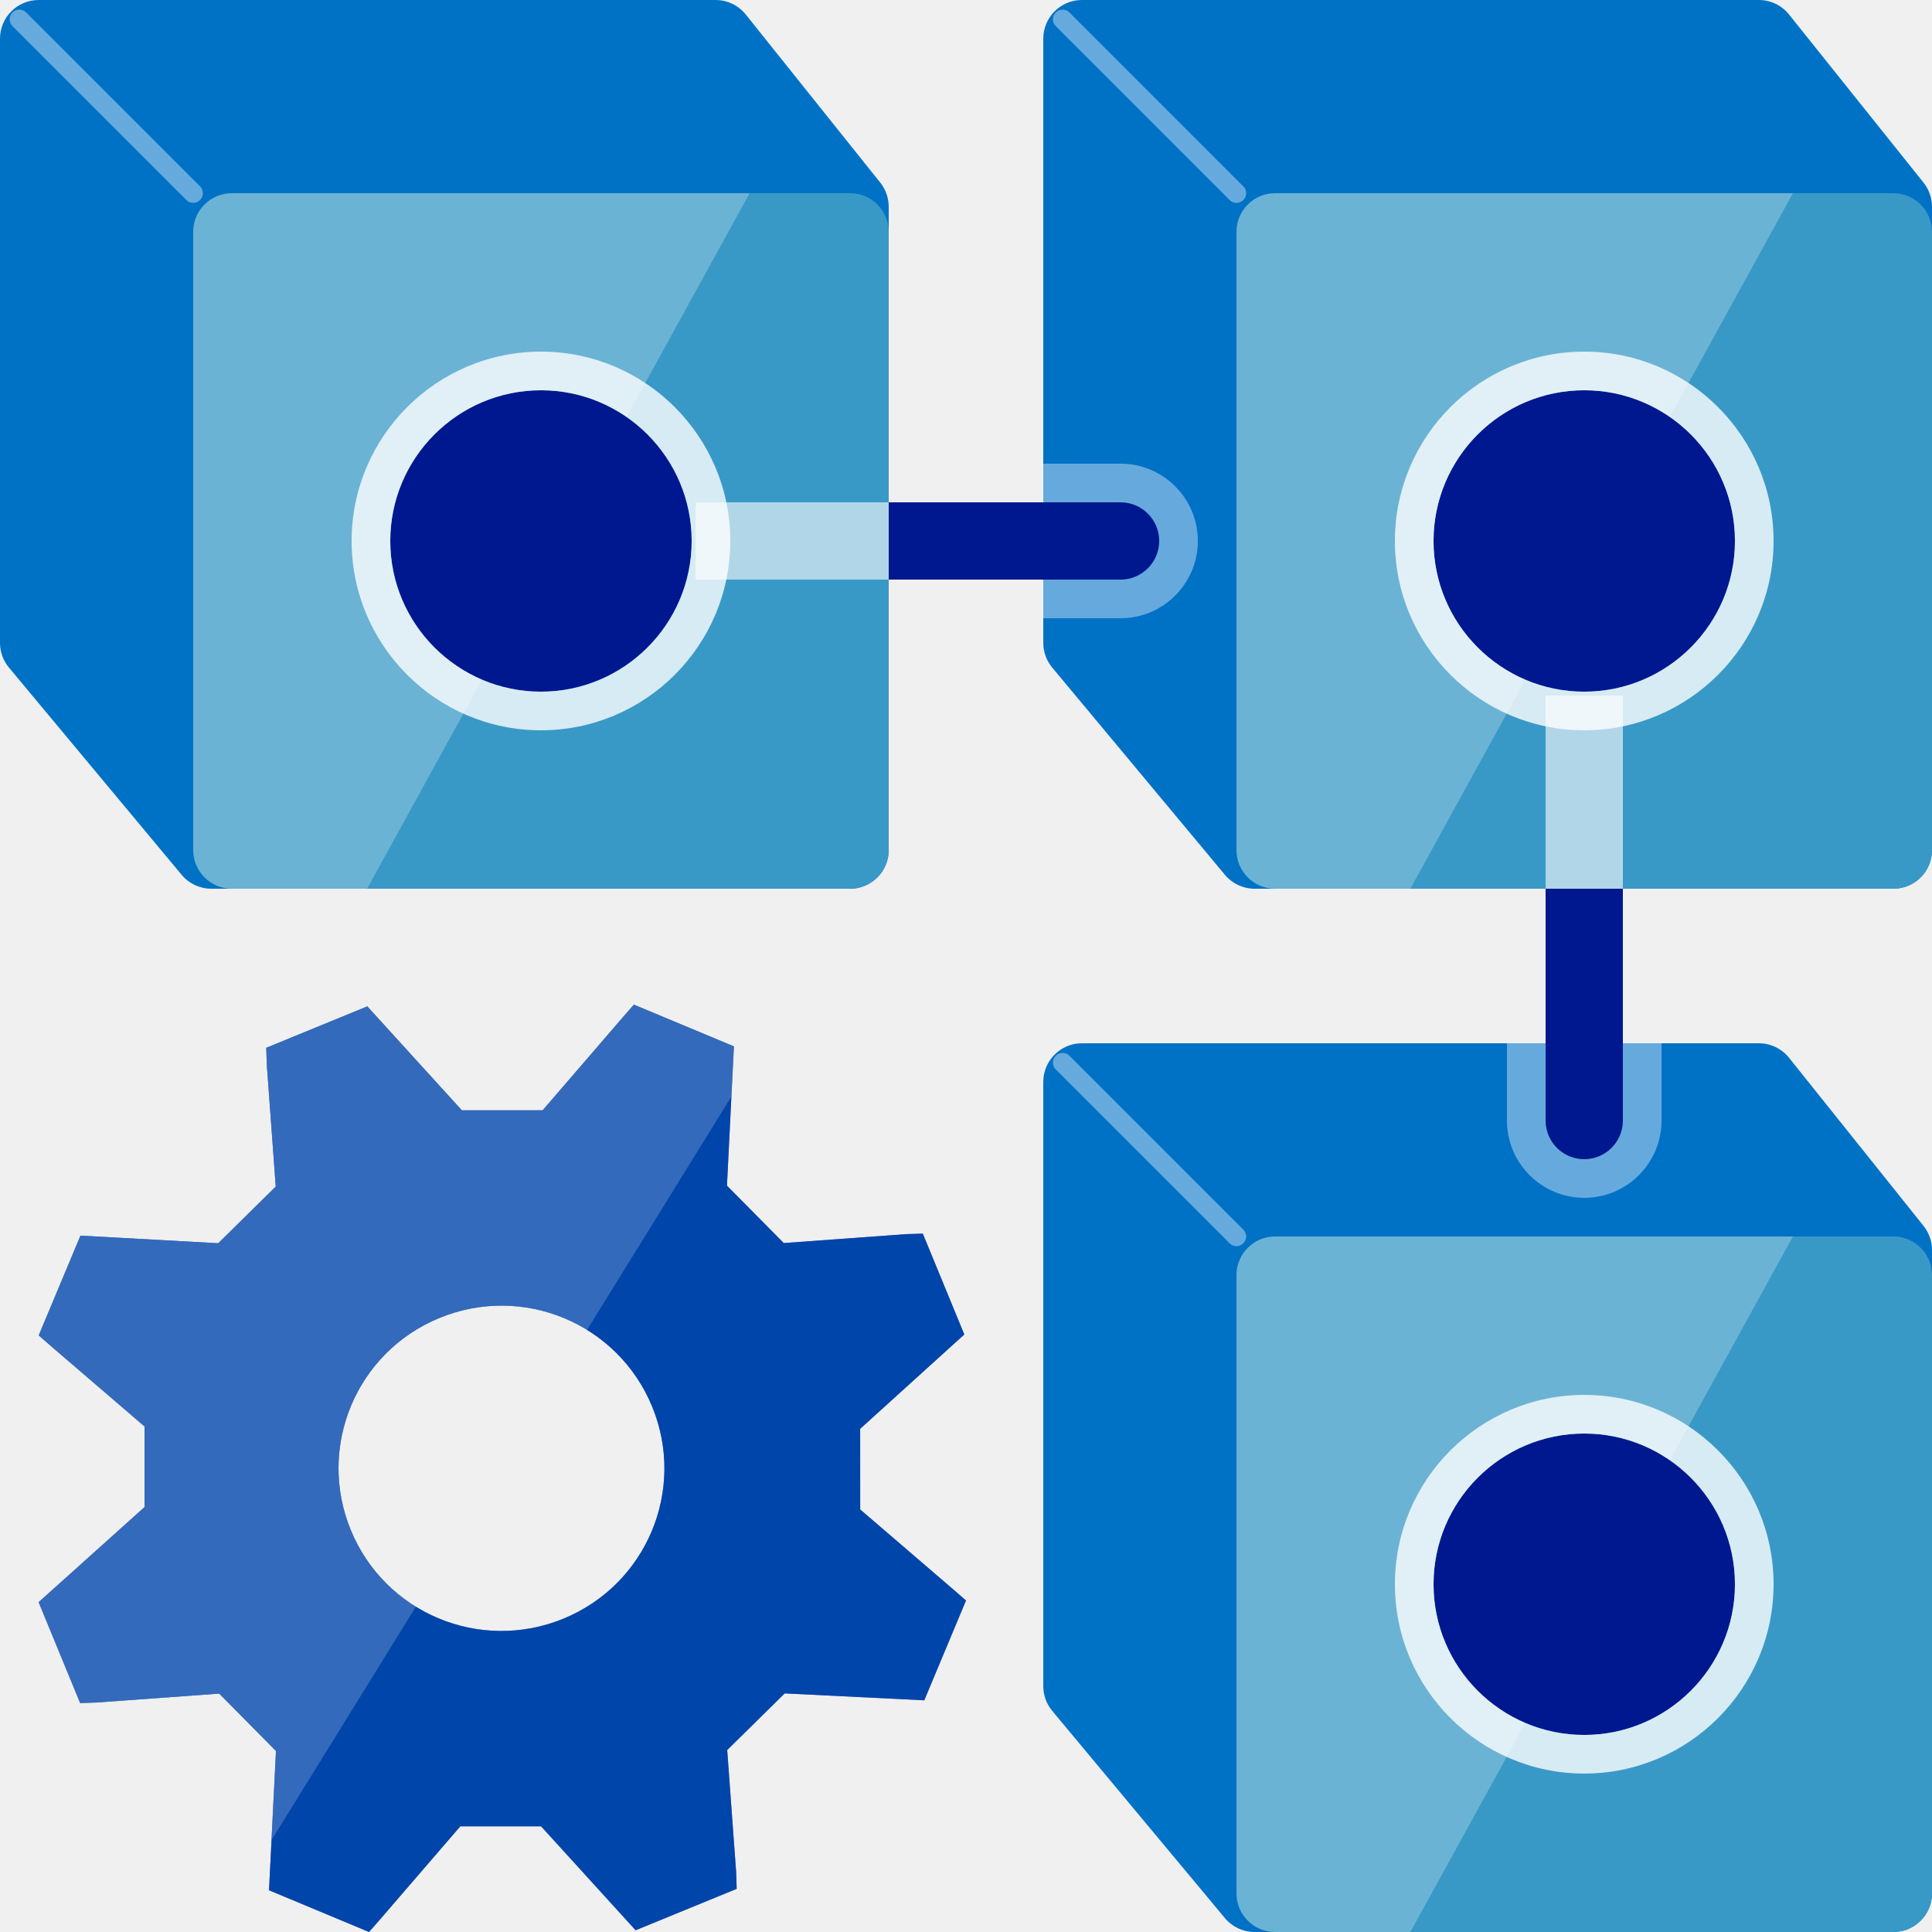
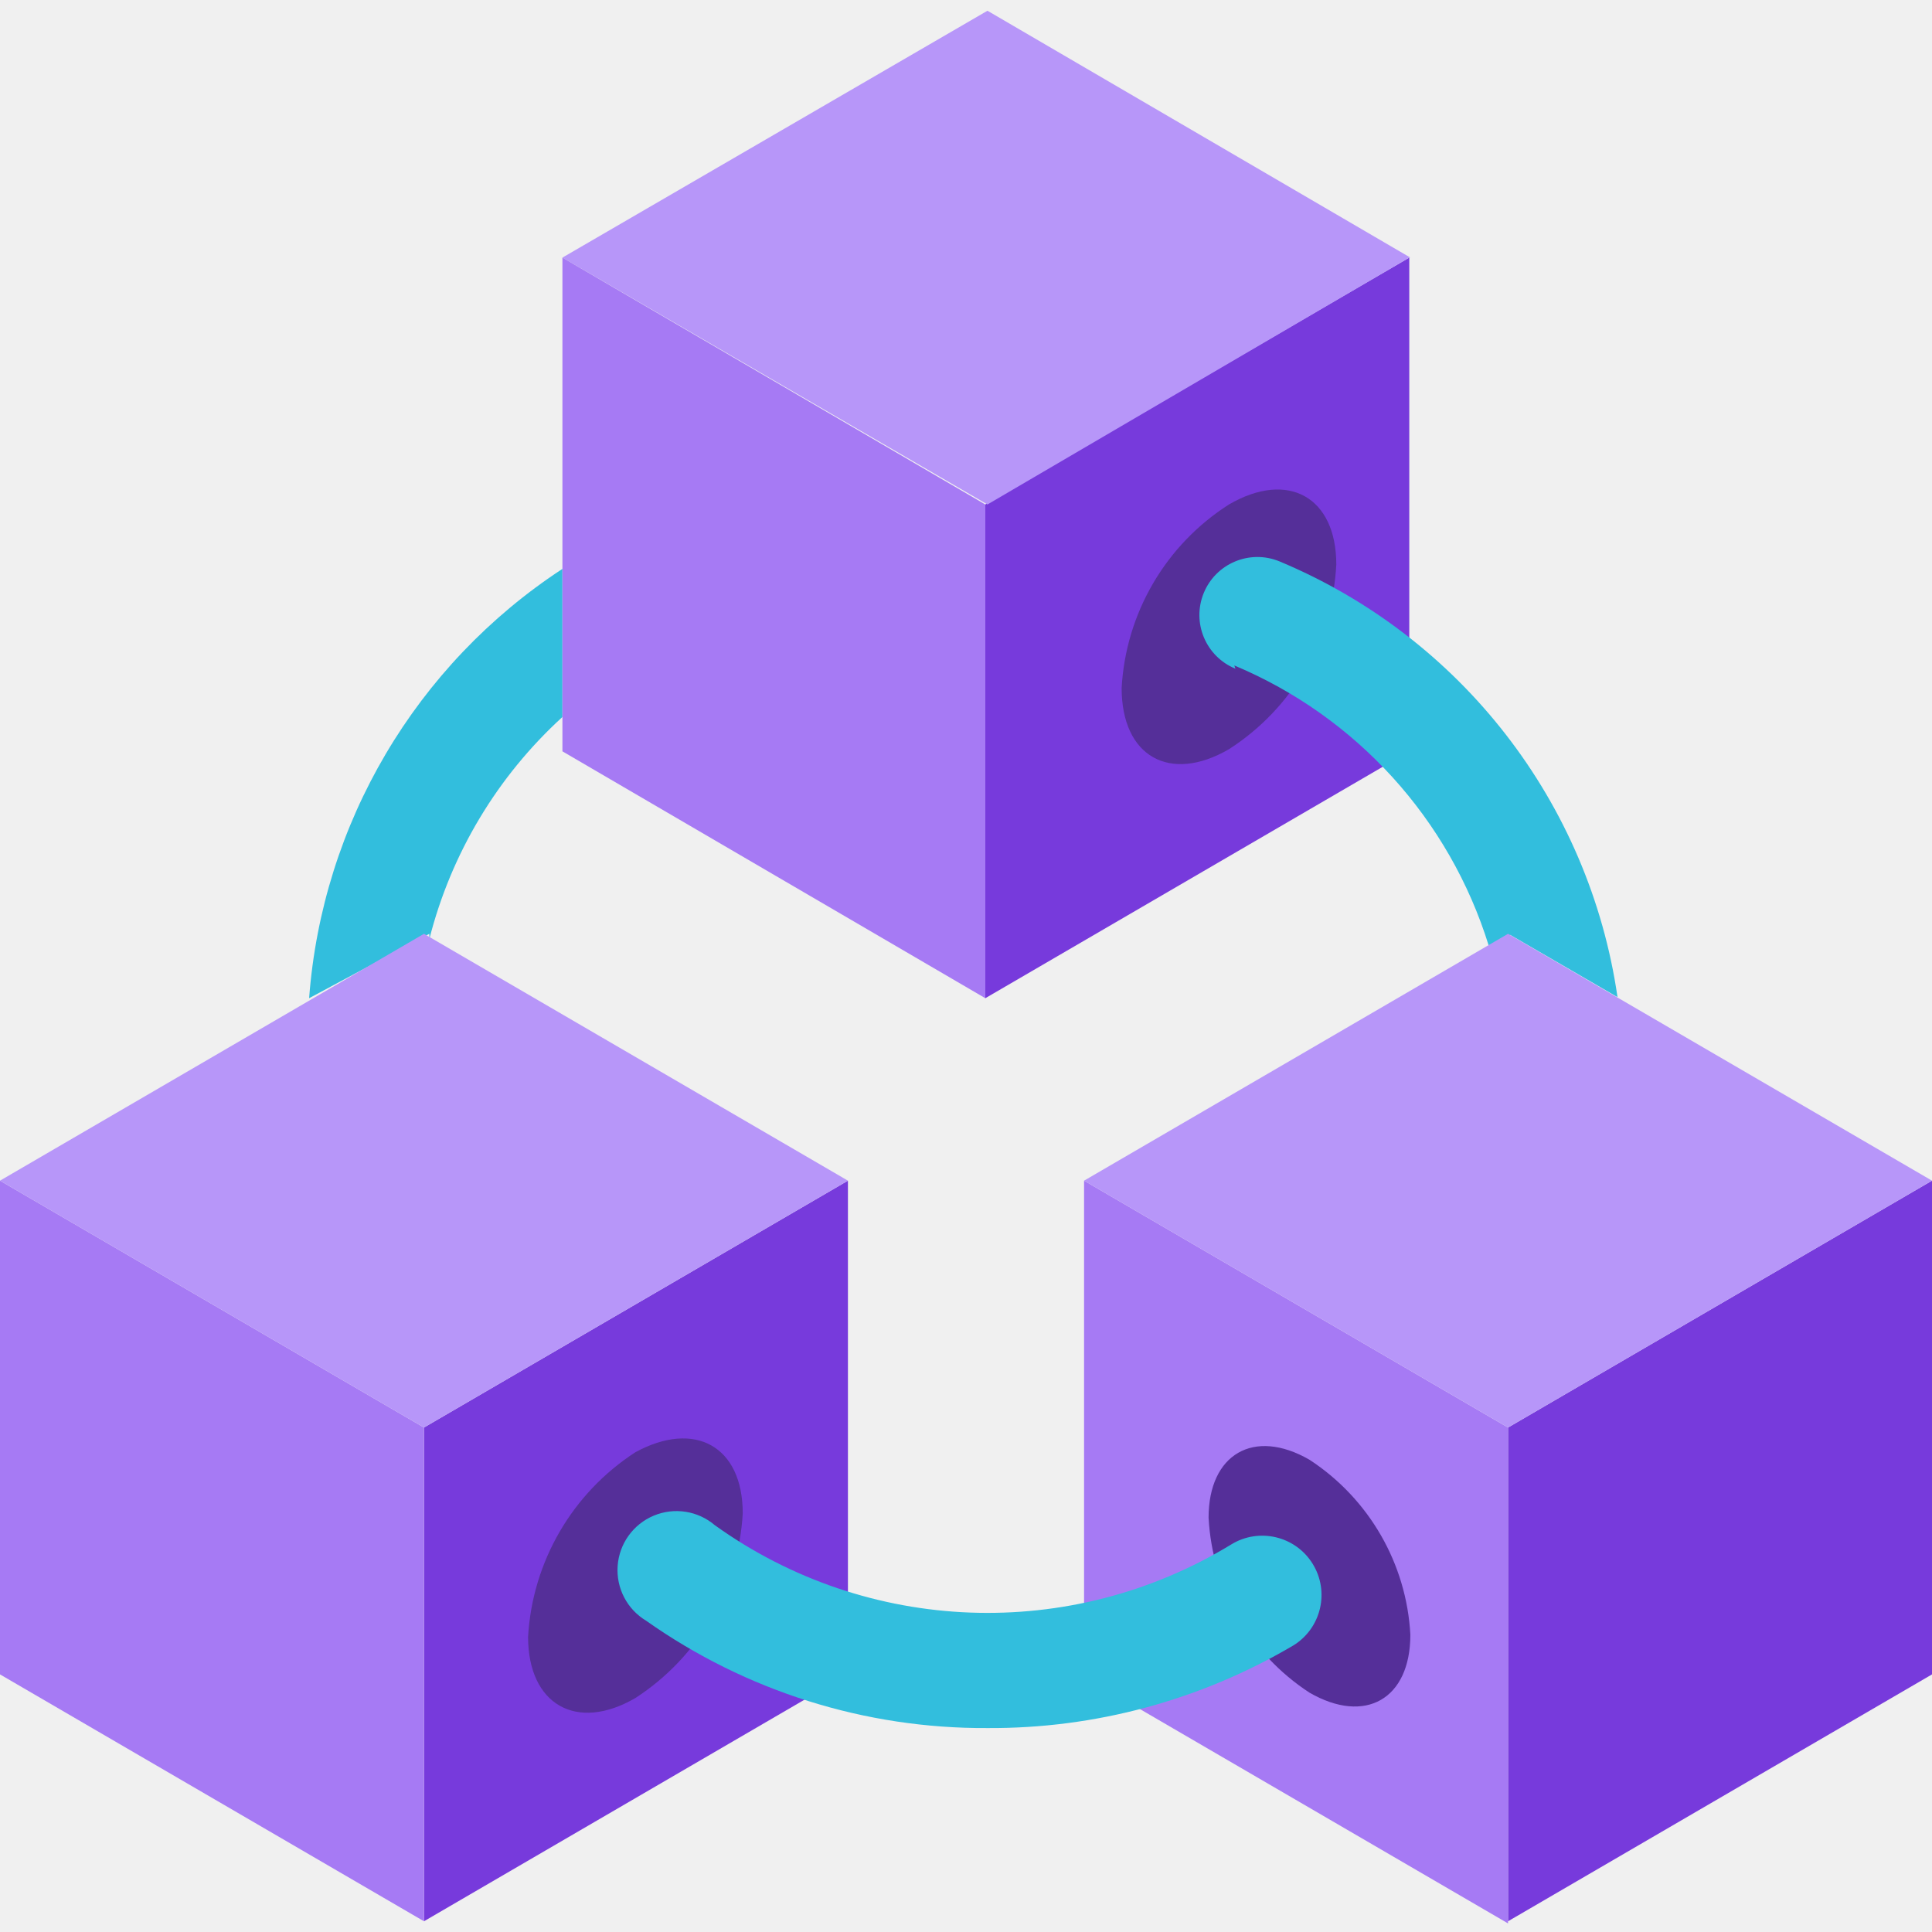
- <svg xmlns="http://www.w3.org/2000/svg" version="1.1" id="Layer_1" viewBox="0 0 50 50">
-   <path fill="#0072C6" d="M18.519,0L1,0C0.448,0,0,0.448,0,1l0,15.638c0,0.234,0.082,0.46,0.232,0.64L4.7,22.64  C4.89,22.868,5.172,23,5.468,23H22c0.552,0,1-0.448,1-1V5.351c0-0.227-0.077-0.447-0.219-0.625L19.3,0.375  C19.11,0.138,18.823,0,18.519,0z" />
-   <path fill="#3999C6" d="M22,5H6C5.448,5,5,5.448,5,6v16c0,0.552,0.448,1,1,1h16c0.552,0,1-0.448,1-1V6C23,5.448,22.552,5,22,5z" />
-   <path opacity="0.25" fill="#FFFFFF" d="M9.5,23H6c-0.552,0-1-0.448-1-1V6c0-0.552,0.448-1,1-1h13.4L9.5,23z" />
-   <rect x="40" y="23" fill="#00188F" width="2" height="14" />
-   <rect x="18" y="13" opacity="0.6" fill="#FFFFFF" width="5" height="2" />
-   <path fill="#0072C6" d="M45.519,27H28c-0.552,0-1,0.448-1,1v15.638c0,0.234,0.082,0.46,0.232,0.64L31.7,49.64  c0.19,0.228,0.471,0.36,0.768,0.36H49c0.552,0,1-0.448,1-1V32.351c0-0.227-0.077-0.447-0.219-0.625L46.3,27.375  C46.11,27.138,45.823,27,45.519,27z" />
-   <path fill="#3999C6" d="M49,32H33c-0.552,0-1,0.448-1,1v16c0,0.552,0.448,1,1,1h16c0.552,0,1-0.448,1-1V33  C50,32.448,49.552,32,49,32z" />
-   <path opacity="0.25" fill="#FFFFFF" d="M36.5,50H33c-0.552,0-1-0.448-1-1V33c0-0.552,0.448-1,1-1h13.4L36.5,50z" />
-   <line opacity="0.4" fill="none" stroke="#FFFFFF" stroke-width="0.5" stroke-linecap="round" stroke-miterlimit="10" x1="27.5" y1="27.5" x2="32" y2="32" />
-   <path fill="#0072C6" d="M45.519,0L28,0c-0.552,0-1,0.448-1,1v15.638c0,0.234,0.082,0.46,0.232,0.64L31.7,22.64  c0.19,0.228,0.471,0.36,0.768,0.36H49c0.552,0,1-0.448,1-1V5.351c0-0.227-0.077-0.447-0.219-0.625L46.3,0.375  C46.11,0.138,45.823,0,45.519,0z" />
-   <path fill="#3999C6" d="M49,5H33c-0.552,0-1,0.448-1,1v16c0,0.552,0.448,1,1,1h16c0.552,0,1-0.448,1-1V6C50,5.448,49.552,5,49,5z" />
-   <path opacity="0.25" fill="#FFFFFF" d="M36.5,23H33c-0.552,0-1-0.448-1-1V6c0-0.552,0.448-1,1-1h13.4L36.5,23z" />
-   <line opacity="0.4" fill="none" stroke="#FFFFFF" stroke-width="0.5" stroke-linecap="round" stroke-miterlimit="10" x1="27.5" y1="0.5" x2="32" y2="5" />
-   <line opacity="0.6" fill="none" stroke="#FFFFFF" stroke-width="2" stroke-miterlimit="10" x1="41" y1="23" x2="41" y2="18" />
-   <g>
-     <circle fill="#00188F" cx="41" cy="14" r="3.9" />
-     <g opacity="0.8">
-       <path fill="#FFFFFF" d="M41,10.1c2.15,0,3.9,1.75,3.9,3.9s-1.75,3.9-3.9,3.9s-3.9-1.75-3.9-3.9S38.85,10.1,41,10.1 M41,9.1    c-2.702,0-4.9,2.198-4.9,4.9s2.198,4.9,4.9,4.9s4.9-2.198,4.9-4.9S43.702,9.1,41,9.1L41,9.1z" />
-     </g>
-   </g>
-   <g>
-     <circle fill="#00188F" cx="41" cy="41" r="3.9" />
-     <g opacity="0.8">
-       <path fill="#FFFFFF" d="M41,37.1c2.15,0,3.9,1.75,3.9,3.9s-1.75,3.9-3.9,3.9s-3.9-1.75-3.9-3.9S38.85,37.1,41,37.1 M41,36.1    c-2.702,0-4.9,2.198-4.9,4.9s2.198,4.9,4.9,4.9s4.9-2.198,4.9-4.9S43.702,36.1,41,36.1L41,36.1z" />
-     </g>
-   </g>
-   <g>
-     <circle fill="#00188F" cx="14" cy="14" r="3.9" />
-     <g opacity="0.8">
-       <path fill="#FFFFFF" d="M14,10.1c2.15,0,3.9,1.75,3.9,3.9s-1.75,3.9-3.9,3.9s-3.9-1.75-3.9-3.9S11.85,10.1,14,10.1 M14,9.1    c-2.702,0-4.9,2.198-4.9,4.9s2.198,4.9,4.9,4.9s4.9-2.198,4.9-4.9S16.702,9.1,14,9.1L14,9.1z" />
-     </g>
-   </g>
-   <g>
-     <g>
-       <g>
-         <path fill="#00188F" d="M24.956,34.536l-1.074-2.61l-0.424,0.013l-3.175,0.231l-1.469-1.485l0.179-3.605L16.405,26l-0.292,0.334     l-2.069,2.4l-2.091,0.001l-2.447-2.69l-2.615,1.072l0.013,0.423l0.232,3.169l-1.488,1.466l-3.566-0.197L1.002,34.56l0.334,0.291     l2.404,2.065l0.001,2.087L1,41.464l1.074,2.61l0.424-0.013l3.175-0.231l1.469,1.485L6.962,48.92L9.551,50l0.292-0.334l2.069-2.4     l2.091-0.001l2.447,2.69l2.615-1.072l-0.013-0.423l-0.232-3.169l1.488-1.466l3.612,0.179L25,41.421l-0.334-0.291l-2.404-2.065     l-0.001-2.087L24.956,34.536z M14.579,41.892c-2.156,0.884-4.615-0.142-5.501-2.294c-0.885-2.152,0.142-4.607,2.298-5.491     s4.615,0.142,5.501,2.294C17.763,38.554,16.735,41.009,14.579,41.892z" />
-       </g>
-     </g>
-   </g>
-   <g opacity="0.5">
-     <path fill="#0072C6" d="M24.956,34.536l-1.074-2.61l-0.424,0.013l-3.175,0.231l-1.469-1.485l0.179-3.605L16.405,26l-0.292,0.334   l-2.069,2.4l-2.091,0.001l-2.447-2.69l-2.615,1.072l0.013,0.423l0.232,3.169l-1.488,1.466l-3.566-0.197L1.002,34.56l0.334,0.291   l2.404,2.065l0.001,2.087L1,41.464l1.074,2.61l0.424-0.013l3.175-0.231l1.469,1.485L6.962,48.92L9.551,50l0.292-0.334l2.069-2.4   l2.091-0.001l2.447,2.69l2.615-1.072l-0.013-0.423l-0.232-3.169l1.488-1.466l3.612,0.179L25,41.421l-0.334-0.291l-2.404-2.065   l-0.001-2.087L24.956,34.536z M14.579,41.892c-2.156,0.884-4.615-0.142-5.501-2.294c-0.885-2.152,0.142-4.607,2.298-5.491   s4.615,0.142,5.501,2.294C17.763,38.554,16.735,41.009,14.579,41.892z" />
-   </g>
-   <path opacity="0.2" fill="#FFFFFF" d="M7.141,45.315l-0.114,2.307l3.742-6.05c-0.732-0.45-1.338-1.118-1.691-1.974  c-0.885-2.152,0.142-4.607,2.298-5.491c1.299-0.532,2.702-0.362,3.811,0.321l3.741-6.049l0.065-1.3L16.405,26l-0.292,0.334  l-2.069,2.4l-2.091,0.001l-2.447-2.69l-2.615,1.072l0.013,0.423l0.231,3.169l-1.488,1.466l-3.566-0.197L1.002,34.56l0.334,0.291  l2.404,2.065l0.001,2.087L1,41.464l1.074,2.61l0.424-0.013l3.175-0.231L7.141,45.315z" />
-   <line opacity="0.4" fill="none" stroke="#FFFFFF" stroke-width="0.5" stroke-linecap="round" stroke-miterlimit="10" x1="0.5" y1="0.5" x2="5" y2="5" />
-   <path opacity="0.4" fill="#FFFFFF" d="M31,14c0,1.103-0.897,2-2,2h-2v-4h2C30.103,12,31,12.897,31,14z" />
-   <path fill="#00188F" d="M29,13h-6v2h6c0.552,0,1-0.448,1-1C30,13.448,29.552,13,29,13z" />
-   <path opacity="0.4" fill="#FFFFFF" d="M41,31c-1.103,0-2-0.897-2-2v-2h4v2C43,30.103,42.103,31,41,31z" />
-   <path fill="#00188F" d="M40,23v6c0,0.552,0.448,1,1,1s1-0.448,1-1v-6H40z" />
+ <svg xmlns="http://www.w3.org/2000/svg" width="18" height="18" viewBox="0 0 18 18">
+   <path fill="#773adc" d="M13.13 2.4V7L9.18 9.3V4.7l3.95-2.3z" />
+   <path d="M11.45 4.7c.55-.32 1-.07 1 .56a2.18 2.18 0 0 1-1 1.72c-.55.32-1 .07-1-.57a2.17 2.17 0 0 1 1-1.71z" fill="#552f99" />
+   <path fill="#773adc" d="M7.9 11v4.6l-3.95 2.3v-4.6L7.9 11z" />
+   <path d="M5.92 13.53c.55-.3 1-.06 1 .57a2.2 2.2 0 0 1-1 1.72c-.55.32-1 .06-1-.57a2.2 2.2 0 0 1 1-1.72z" fill="#552f99" />
+   <path fill="#a67af4" d="M3.95 13.3v4.6L0 15.6V11l3.95 2.3z" />
+   <path fill="#773adc" d="M18 11v4.6l-3.95 2.3v-4.6L18 11z" />
+   <path d="M11.5 6.2a4.17 4.17 0 0 1 2.37 2.61l.2-.1 1 .58a5.21 5.21 0 0 0-3.15-4.06.53.53 0 0 0-.41 1z" fill="#32bedd" />
+   <path fill="#a67af4" d="M14.05 13.32v4.6l-3.95-2.3V11l3.95 2.3z" />
+   <path d="M12.2 13.6c-.52-.3-.94-.05-.94.54a2.08 2.08 0 0 0 .94 1.63c.52.3.94.06.94-.54a2.08 2.08 0 0 0-.94-1.63z" fill="#552f99" />
+   <path d="M9.2 16.1a5.46 5.46 0 0 1-3.18-1 .55.55 0 1 1 .64-.89 4.36 4.36 0 0 0 4.81.18.55.55 0 1 1 .58.94 5.54 5.54 0 0 1-2.85.77z" fill="#32bedd" />
+   <path fill="#b796f9" d="M13.13 2.4L9.2 4.7 5.24 2.4 9.2.1l3.94 2.3z" />
+   <path d="M5.24 5.3a5.25 5.25 0 0 0-2.36 4L4 8.7v.05a4.2 4.2 0 0 1 1.24-2.07z" fill="#32bedd" />
+   <path d="M18 11l-3.95 2.3L10.1 11l3.95-2.3L18 11zM7.9 11l-3.95 2.3L0 11l3.95-2.3L7.9 11z" fill="#b796f9" />
+   <path fill="#a67af4" d="M9.18 4.7v4.6L5.24 7V2.4l3.94 2.3z" />
</svg>
